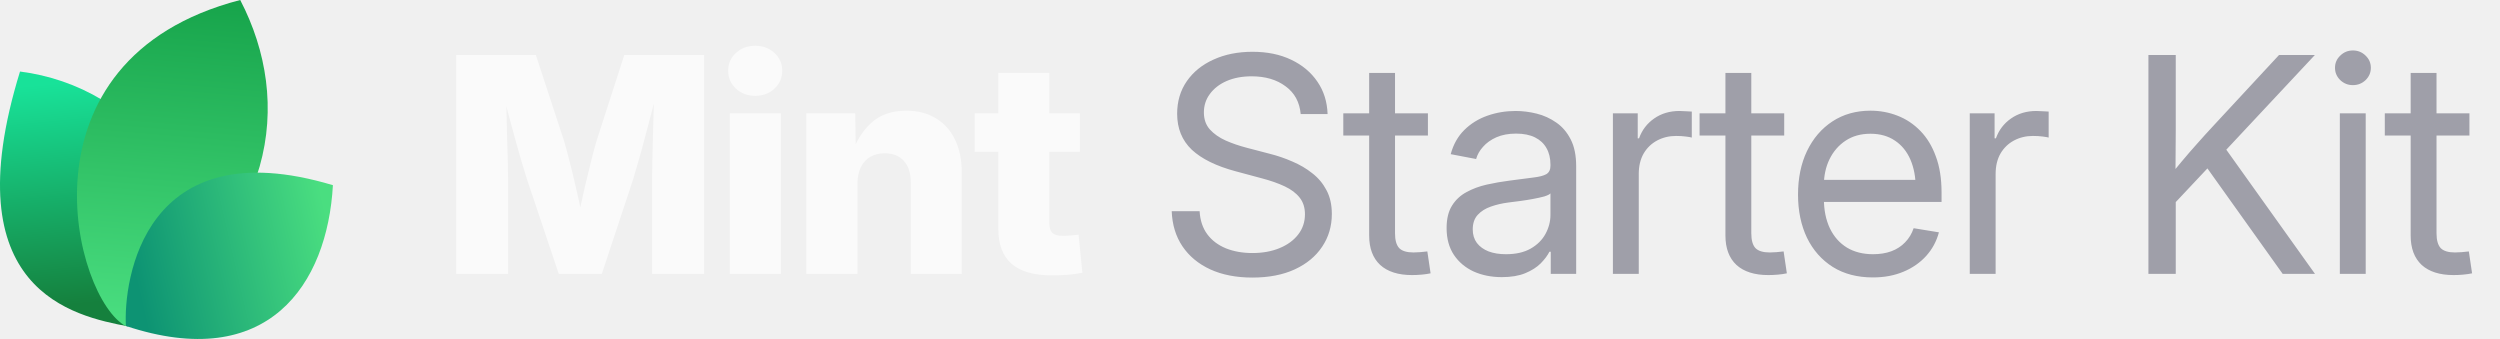
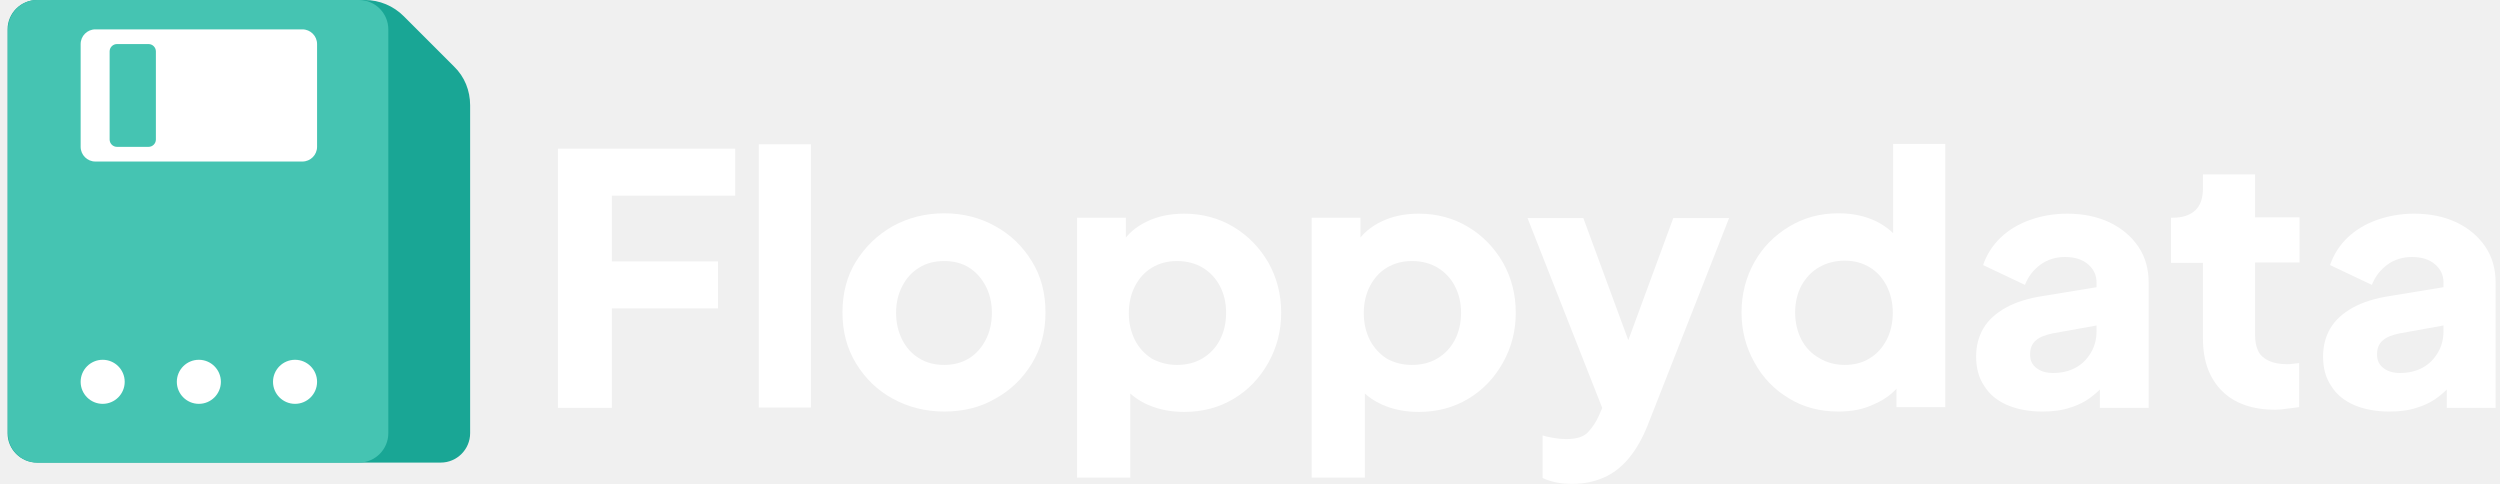
- <svg xmlns="http://www.w3.org/2000/svg" width="177" height="24" viewBox="0 0 177 24" fill="none">
-   <path d="M9.061 23.108C5.268 22.377 -3.391 20.627 1.417 5.064C9.634 6.099 16.973 14.064 9.061 23.108Z" fill="url(#paint0_linear_17557_2145)" />
-   <path d="M8.919 23.094C5.276 21.222 0.784 4.209 17.007 0C20.757 7.193 19.621 16.545 8.919 23.094Z" fill="url(#paint1_linear_17557_2145)" />
-   <path d="M8.914 23.079C8.735 19.882 10.159 9.085 23.57 13.111C23.181 20.123 18.984 26.418 8.914 23.079Z" fill="url(#paint2_linear_17557_2145)" />
-   <path d="M32.301 19.392V3.894H37.938L39.925 9.948C40.036 10.315 40.164 10.787 40.31 11.362C40.462 11.938 40.611 12.552 40.757 13.204C40.91 13.855 41.048 14.483 41.173 15.086C41.305 15.682 41.412 16.192 41.495 16.615H40.695C40.771 16.192 40.871 15.682 40.996 15.086C41.128 14.49 41.267 13.866 41.412 13.214C41.565 12.562 41.714 11.948 41.86 11.373C42.005 10.79 42.133 10.315 42.244 9.948L44.2 3.894H49.848V19.392H46.166V12.704C46.166 12.357 46.173 11.917 46.187 11.383C46.2 10.849 46.214 10.27 46.228 9.646C46.249 9.022 46.266 8.391 46.28 7.753C46.301 7.115 46.311 6.519 46.311 5.964H46.623C46.485 6.561 46.332 7.181 46.166 7.826C45.999 8.471 45.833 9.102 45.666 9.719C45.507 10.336 45.351 10.901 45.198 11.414C45.053 11.928 44.928 12.357 44.824 12.704L42.608 19.392H39.561L37.314 12.704C37.203 12.357 37.072 11.928 36.919 11.414C36.773 10.901 36.614 10.34 36.441 9.729C36.274 9.112 36.104 8.481 35.931 7.836C35.764 7.192 35.608 6.567 35.463 5.964H35.827C35.834 6.512 35.844 7.105 35.858 7.743C35.872 8.374 35.886 9.005 35.9 9.636C35.92 10.26 35.938 10.839 35.952 11.373C35.965 11.907 35.972 12.351 35.972 12.704V19.392H32.301ZM51.668 19.392V8.024H55.288V19.392H51.668ZM53.468 6.786C52.927 6.786 52.473 6.616 52.105 6.276C51.738 5.93 51.554 5.507 51.554 5.007C51.554 4.508 51.738 4.088 52.105 3.749C52.473 3.409 52.927 3.239 53.468 3.239C54.009 3.239 54.463 3.409 54.83 3.749C55.198 4.082 55.382 4.501 55.382 5.007C55.382 5.507 55.198 5.93 54.83 6.276C54.463 6.616 54.009 6.786 53.468 6.786ZM60.708 13.027V19.392H57.088V8.024H60.551L60.593 10.967H60.281C60.593 10.024 61.061 9.268 61.685 8.7C62.309 8.124 63.138 7.836 64.171 7.836C64.975 7.836 65.672 8.017 66.262 8.377C66.851 8.731 67.302 9.234 67.614 9.885C67.933 10.537 68.092 11.307 68.092 12.194V19.392H64.483V12.912C64.483 12.26 64.32 11.754 63.994 11.394C63.675 11.033 63.221 10.853 62.632 10.853C62.25 10.853 61.914 10.936 61.623 11.102C61.332 11.269 61.106 11.515 60.947 11.841C60.787 12.16 60.708 12.555 60.708 13.027ZM76.456 8.024V10.749H69.008V8.024H76.456ZM70.683 5.163H74.292V15.783C74.292 16.102 74.361 16.334 74.5 16.48C74.646 16.625 74.899 16.698 75.259 16.698C75.405 16.698 75.596 16.688 75.831 16.667C76.074 16.646 76.251 16.629 76.362 16.615L76.632 19.309C76.313 19.378 75.963 19.427 75.582 19.455C75.207 19.482 74.836 19.496 74.469 19.496C73.2 19.496 72.25 19.222 71.619 18.674C70.995 18.127 70.683 17.308 70.683 16.22V5.163Z" fill="#FAFAFA" />
-   <path d="M88.667 19.652C87.523 19.652 86.528 19.458 85.682 19.07C84.843 18.681 84.188 18.137 83.716 17.437C83.245 16.736 82.992 15.908 82.957 14.951H84.933C84.968 15.596 85.148 16.14 85.474 16.584C85.8 17.021 86.24 17.354 86.795 17.582C87.35 17.804 87.974 17.915 88.667 17.915C89.388 17.915 90.026 17.801 90.581 17.572C91.143 17.343 91.583 17.024 91.902 16.615C92.228 16.199 92.391 15.717 92.391 15.169C92.391 14.698 92.266 14.306 92.017 13.994C91.767 13.675 91.413 13.408 90.956 13.193C90.498 12.978 89.954 12.787 89.323 12.621L87.502 12.132C86.123 11.765 85.082 11.255 84.382 10.603C83.689 9.944 83.342 9.095 83.342 8.055C83.342 7.174 83.571 6.404 84.028 5.746C84.486 5.087 85.117 4.577 85.921 4.217C86.726 3.849 87.645 3.666 88.678 3.666C89.718 3.666 90.63 3.853 91.413 4.227C92.204 4.602 92.824 5.122 93.275 5.787C93.726 6.446 93.965 7.209 93.993 8.076H92.089C92.013 7.23 91.656 6.574 91.018 6.11C90.387 5.638 89.586 5.403 88.615 5.403C87.95 5.403 87.36 5.513 86.847 5.735C86.341 5.957 85.946 6.262 85.661 6.651C85.377 7.032 85.235 7.469 85.235 7.961C85.235 8.447 85.377 8.849 85.661 9.168C85.946 9.48 86.317 9.74 86.774 9.948C87.232 10.149 87.724 10.319 88.251 10.457L89.884 10.884C90.439 11.023 90.977 11.206 91.496 11.435C92.023 11.657 92.495 11.934 92.911 12.267C93.334 12.593 93.67 12.995 93.92 13.474C94.17 13.945 94.294 14.504 94.294 15.149C94.294 16.015 94.066 16.788 93.608 17.468C93.157 18.148 92.512 18.681 91.673 19.07C90.834 19.458 89.832 19.652 88.667 19.652ZM101.097 8.024V9.594H95.106V8.024H101.097ZM96.937 5.163H98.767V16.521C98.767 17 98.865 17.347 99.059 17.562C99.26 17.77 99.6 17.874 100.078 17.874C100.21 17.874 100.366 17.867 100.546 17.853C100.733 17.832 100.903 17.815 101.056 17.801L101.285 19.351C101.097 19.392 100.886 19.423 100.65 19.444C100.414 19.465 100.189 19.475 99.974 19.475C98.996 19.475 98.244 19.236 97.717 18.758C97.197 18.272 96.937 17.579 96.937 16.677V5.163ZM106.33 19.621C105.595 19.621 104.932 19.489 104.343 19.226C103.754 18.955 103.285 18.564 102.939 18.05C102.592 17.53 102.419 16.896 102.419 16.147C102.419 15.495 102.547 14.965 102.804 14.556C103.06 14.146 103.403 13.828 103.833 13.599C104.263 13.363 104.742 13.186 105.269 13.068C105.796 12.95 106.333 12.857 106.881 12.787C107.574 12.69 108.132 12.617 108.555 12.569C108.978 12.52 109.287 12.441 109.481 12.33C109.675 12.212 109.772 12.014 109.772 11.737V11.654C109.772 11.203 109.679 10.815 109.492 10.489C109.311 10.163 109.041 9.91 108.68 9.729C108.32 9.549 107.872 9.459 107.338 9.459C106.805 9.459 106.34 9.546 105.945 9.719C105.556 9.892 105.241 10.118 104.998 10.395C104.755 10.665 104.593 10.953 104.509 11.258L102.71 10.915C102.897 10.222 103.22 9.65 103.677 9.199C104.135 8.748 104.679 8.412 105.31 8.19C105.941 7.968 106.607 7.857 107.307 7.857C107.8 7.857 108.295 7.92 108.795 8.044C109.301 8.169 109.765 8.381 110.188 8.679C110.611 8.97 110.951 9.369 111.208 9.875C111.464 10.374 111.593 11.005 111.593 11.768V19.392H109.793V17.822H109.7C109.568 18.085 109.363 18.359 109.086 18.643C108.809 18.921 108.444 19.153 107.994 19.34C107.543 19.527 106.988 19.621 106.33 19.621ZM106.621 17.998C107.321 17.998 107.904 17.867 108.368 17.603C108.84 17.333 109.19 16.986 109.419 16.563C109.654 16.133 109.772 15.682 109.772 15.211V13.692C109.703 13.769 109.554 13.841 109.325 13.911C109.096 13.973 108.829 14.032 108.524 14.088C108.226 14.143 107.921 14.192 107.609 14.233C107.304 14.275 107.033 14.309 106.798 14.337C106.354 14.393 105.938 14.49 105.549 14.628C105.168 14.76 104.86 14.954 104.624 15.211C104.388 15.467 104.27 15.811 104.27 16.241C104.27 16.615 104.367 16.934 104.561 17.198C104.762 17.461 105.04 17.662 105.393 17.801C105.747 17.933 106.156 17.998 106.621 17.998ZM114.193 19.392V8.024H115.951V9.792H116.045C116.253 9.209 116.61 8.741 117.116 8.388C117.622 8.034 118.219 7.857 118.905 7.857C119.058 7.857 119.217 7.864 119.384 7.878C119.55 7.885 119.682 7.892 119.779 7.899V9.74C119.716 9.719 119.578 9.695 119.363 9.667C119.155 9.639 118.922 9.625 118.666 9.625C118.174 9.625 117.726 9.733 117.324 9.948C116.922 10.163 116.603 10.471 116.367 10.874C116.138 11.276 116.024 11.758 116.024 12.319V19.392H114.193ZM126.322 8.024V9.594H120.33V8.024H126.322ZM122.161 5.163H123.992V16.521C123.992 17 124.089 17.347 124.283 17.562C124.484 17.77 124.824 17.874 125.302 17.874C125.434 17.874 125.59 17.867 125.77 17.853C125.958 17.832 126.127 17.815 126.28 17.801L126.509 19.351C126.322 19.392 126.11 19.423 125.874 19.444C125.639 19.465 125.413 19.475 125.198 19.475C124.221 19.475 123.468 19.236 122.941 18.758C122.421 18.272 122.161 17.579 122.161 16.677V5.163ZM132.604 19.642C131.502 19.642 130.555 19.396 129.765 18.903C128.974 18.404 128.364 17.714 127.934 16.834C127.511 15.946 127.3 14.927 127.3 13.775C127.3 12.611 127.511 11.584 127.934 10.697C128.364 9.802 128.964 9.102 129.734 8.596C130.51 8.089 131.408 7.836 132.428 7.836C133.1 7.836 133.738 7.954 134.341 8.19C134.952 8.426 135.489 8.783 135.954 9.261C136.425 9.74 136.793 10.343 137.056 11.071C137.327 11.792 137.462 12.645 137.462 13.63V14.296H128.433V12.735H136.463L135.631 13.297C135.631 12.541 135.506 11.876 135.257 11.3C135.007 10.725 134.643 10.277 134.165 9.958C133.686 9.632 133.107 9.469 132.428 9.469C131.748 9.469 131.162 9.632 130.67 9.958C130.177 10.284 129.796 10.725 129.526 11.279C129.262 11.827 129.13 12.441 129.13 13.12V14.046C129.13 14.864 129.273 15.572 129.557 16.168C129.841 16.757 130.243 17.211 130.763 17.53C131.283 17.842 131.901 17.998 132.615 17.998C133.093 17.998 133.523 17.929 133.905 17.79C134.293 17.645 134.619 17.433 134.882 17.156C135.153 16.879 135.354 16.546 135.486 16.157L137.275 16.449C137.108 17.08 136.81 17.634 136.38 18.113C135.95 18.591 135.413 18.966 134.768 19.236C134.123 19.507 133.402 19.642 132.604 19.642ZM139.459 19.392V8.024H141.217V9.792H141.311C141.519 9.209 141.876 8.741 142.382 8.388C142.888 8.034 143.485 7.857 144.171 7.857C144.324 7.857 144.483 7.864 144.649 7.878C144.816 7.885 144.948 7.892 145.045 7.899V9.74C144.982 9.719 144.844 9.695 144.629 9.667C144.421 9.639 144.188 9.625 143.932 9.625C143.439 9.625 142.992 9.733 142.59 9.948C142.188 10.163 141.869 10.471 141.633 10.874C141.404 11.276 141.29 11.758 141.29 12.319V19.392H139.459ZM153.429 14.961V12.715C153.783 12.257 154.136 11.82 154.49 11.404C154.844 10.981 155.204 10.565 155.572 10.156C155.939 9.74 156.314 9.327 156.695 8.918L161.355 3.894H163.893L157.277 10.967H157.184L153.429 14.961ZM152.108 19.392V3.894H154.043V9.241L154.022 12.559L154.043 13.505V19.392H152.108ZM161.615 19.392L155.967 11.477L157.173 9.969L163.903 19.392H161.615ZM165.661 19.392V8.024H167.492V19.392H165.661ZM166.587 6.027C166.24 6.027 165.942 5.909 165.692 5.673C165.443 5.43 165.318 5.139 165.318 4.799C165.318 4.459 165.443 4.172 165.692 3.936C165.942 3.693 166.24 3.572 166.587 3.572C166.934 3.572 167.232 3.693 167.482 3.936C167.731 4.172 167.856 4.459 167.856 4.799C167.856 5.139 167.731 5.43 167.482 5.673C167.232 5.909 166.934 6.027 166.587 6.027ZM174.836 8.024V9.594H168.844V8.024H174.836ZM170.675 5.163H172.506V16.521C172.506 17 172.603 17.347 172.797 17.562C172.998 17.77 173.338 17.874 173.816 17.874C173.948 17.874 174.104 17.867 174.284 17.853C174.472 17.832 174.641 17.815 174.794 17.801L175.023 19.351C174.836 19.392 174.624 19.423 174.388 19.444C174.153 19.465 173.927 19.475 173.712 19.475C172.735 19.475 171.982 19.236 171.455 18.758C170.935 18.272 170.675 17.579 170.675 16.677V5.163Z" fill="#9F9FA9" />
-   <defs>
-     <linearGradient id="paint0_linear_17557_2145" x1="3.776" y1="5.916" x2="5.232" y2="21.559" gradientUnits="userSpaceOnUse">
-       <stop stop-color="#18E299" />
-       <stop offset="1" stop-color="#15803D" />
-     </linearGradient>
-     <linearGradient id="paint1_linear_17557_2145" x1="12.171" y1="-0.718" x2="10.19" y2="22.983" gradientUnits="userSpaceOnUse">
-       <stop stop-color="#16A34A" />
-       <stop offset="1" stop-color="#4ADE80" />
-     </linearGradient>
-     <linearGradient id="paint2_linear_17557_2145" x1="23.133" y1="15.353" x2="9.338" y2="18.52" gradientUnits="userSpaceOnUse">
-       <stop stop-color="#4ADE80" />
-       <stop offset="1" stop-color="#0D9373" />
-     </linearGradient>
-   </defs>
+ <svg xmlns="http://www.w3.org/2000/svg" width="186" height="36" viewBox="0 0 186 36" fill="none">
+   <path d="M34.978 7.839V32.231C34.978 33.432 33.995 34.416 32.793 34.416H2.748C1.546 34.416 0.562 33.432 0.562 32.231V2.185C0.562 0.983 1.546 0 2.748 0H27.139C28.232 0 29.27 0.437 30.034 1.202C31.373 2.54 32.438 3.605 33.776 4.944C34.569 5.709 34.978 6.747 34.978 7.839Z" fill="#19A695" />
+   <path d="M26.706 34.416H2.779C1.577 34.416 0.594 33.432 0.594 32.231V2.185C0.594 0.983 1.577 0 2.779 0H26.706C27.908 0 28.891 0.983 28.891 2.185V32.231C28.891 33.432 27.908 34.416 26.706 34.416Z" fill="#45C4B2" />
+   <path d="M22.498 12.018H7.093C6.492 12.018 6 11.526 6 10.925V3.277C6 2.676 6.492 2.185 7.093 2.185H22.498C23.099 2.185 23.59 2.676 23.59 3.277V10.925C23.59 11.526 23.099 12.018 22.498 12.018Z" fill="white" />
+   <path d="M11.052 10.926H8.703C8.402 10.926 8.156 10.68 8.156 10.38V3.824C8.156 3.524 8.402 3.278 8.703 3.278H11.052C11.352 3.278 11.598 3.524 11.598 3.824V10.38C11.598 10.68 11.352 10.926 11.052 10.926Z" fill="#45C4B2" />
+   <path d="M7.639 30.046C8.544 30.046 9.278 29.312 9.278 28.407C9.278 27.502 8.544 26.768 7.639 26.768C6.734 26.768 6 27.502 6 28.407C6 29.312 6.734 30.046 7.639 30.046Z" fill="white" />
+   <path d="M21.951 30.046C22.857 30.046 23.59 29.312 23.59 28.407C23.59 27.502 22.857 26.768 21.951 26.768C21.046 26.768 20.312 27.502 20.312 28.407C20.312 29.312 21.046 30.046 21.951 30.046Z" fill="white" />
+   <path d="M14.795 30.046C15.7 30.046 16.434 29.312 16.434 28.407C16.434 27.502 15.7 26.768 14.795 26.768C13.89 26.768 13.156 27.502 13.156 28.407C13.156 29.312 13.89 30.046 14.795 30.046Z" fill="white" />
+   <path d="M41.508 30.319V11.062H54.7V14.559H45.523V19.448H53.417V22.944H45.523V30.346H41.508V30.319Z" fill="white" />
+   <path d="M56.453 30.319V10.735H60.332V30.319H56.453Z" fill="white" />
+   <path d="M70.246 30.619C68.853 30.619 67.569 30.291 66.422 29.663C65.275 29.035 64.373 28.161 63.69 27.041C63.008 25.921 62.68 24.665 62.68 23.244C62.68 21.824 63.008 20.54 63.69 19.448C64.373 18.355 65.275 17.481 66.422 16.826C67.569 16.197 68.853 15.87 70.246 15.87C71.639 15.87 72.922 16.197 74.042 16.826C75.19 17.454 76.091 18.328 76.774 19.448C77.457 20.54 77.784 21.824 77.784 23.244C77.784 24.665 77.457 25.921 76.774 27.041C76.091 28.161 75.19 29.035 74.042 29.663C72.922 30.319 71.639 30.619 70.246 30.619ZM70.246 27.15C70.956 27.15 71.557 26.986 72.103 26.659C72.622 26.331 73.032 25.867 73.332 25.293C73.633 24.719 73.796 24.037 73.796 23.272C73.796 22.507 73.633 21.851 73.332 21.278C73.032 20.704 72.622 20.24 72.103 19.912C71.584 19.584 70.956 19.421 70.246 19.421C69.535 19.421 68.907 19.584 68.388 19.912C67.842 20.24 67.432 20.704 67.132 21.278C66.831 21.851 66.668 22.534 66.668 23.272C66.668 24.037 66.831 24.692 67.132 25.293C67.432 25.867 67.842 26.331 68.388 26.659C68.907 26.986 69.535 27.15 70.246 27.15Z" fill="white" />
+   <path d="M80.133 35.481V16.197H83.766V18.874L83.438 18.109C83.902 17.399 84.53 16.853 85.35 16.471C86.142 16.088 87.071 15.897 88.109 15.897C89.447 15.897 90.676 16.225 91.769 16.88C92.861 17.536 93.708 18.41 94.364 19.53C94.992 20.65 95.32 21.879 95.32 23.272C95.32 24.637 94.992 25.867 94.364 26.986C93.735 28.106 92.888 29.008 91.796 29.663C90.703 30.319 89.474 30.647 88.109 30.647C87.153 30.647 86.251 30.483 85.432 30.128C84.612 29.773 83.957 29.254 83.465 28.571L84.093 27.779V35.536H80.133V35.481ZM87.562 27.15C88.3 27.15 88.928 26.986 89.474 26.659C90.02 26.331 90.458 25.867 90.758 25.293C91.058 24.719 91.222 24.037 91.222 23.272C91.222 22.507 91.058 21.852 90.758 21.278C90.458 20.704 90.02 20.24 89.474 19.912C88.928 19.584 88.272 19.421 87.562 19.421C86.879 19.421 86.251 19.584 85.705 19.912C85.159 20.24 84.749 20.704 84.448 21.278C84.148 21.852 83.984 22.534 83.984 23.299C83.984 24.064 84.148 24.719 84.448 25.32C84.749 25.894 85.186 26.358 85.705 26.686C86.278 26.986 86.879 27.15 87.562 27.15Z" fill="white" />
+   <path d="M97.586 35.481V16.197H101.219V18.874L100.891 18.109C101.355 17.399 101.984 16.853 102.803 16.471C103.595 16.088 104.524 15.897 105.562 15.897C106.9 15.897 108.129 16.225 109.222 16.88C110.314 17.536 111.161 18.41 111.817 19.53C112.445 20.65 112.773 21.879 112.773 23.272C112.773 24.637 112.445 25.867 111.817 26.986C111.188 28.106 110.342 29.008 109.249 29.663C108.157 30.319 106.927 30.647 105.562 30.647C104.606 30.647 103.704 30.483 102.885 30.128C102.065 29.773 101.41 29.254 100.918 28.571L101.546 27.779V35.536H97.586V35.481ZM105.043 27.15C105.78 27.15 106.408 26.986 106.955 26.659C107.501 26.331 107.938 25.867 108.238 25.293C108.539 24.719 108.703 24.037 108.703 23.272C108.703 22.507 108.539 21.852 108.238 21.278C107.938 20.704 107.501 20.24 106.955 19.912C106.408 19.584 105.753 19.421 105.043 19.421C104.36 19.421 103.732 19.584 103.185 19.912C102.639 20.24 102.229 20.704 101.929 21.278C101.628 21.852 101.465 22.534 101.465 23.299C101.465 24.064 101.628 24.719 101.929 25.32C102.229 25.894 102.666 26.358 103.185 26.686C103.732 26.986 104.333 27.15 105.043 27.15Z" fill="white" />
+   <path d="M116.981 36C116.571 36 116.161 35.973 115.779 35.891C115.397 35.809 115.041 35.7 114.768 35.563V32.395C115.014 32.477 115.287 32.531 115.615 32.586C115.943 32.64 116.243 32.668 116.516 32.668C117.281 32.668 117.827 32.504 118.155 32.149C118.483 31.794 118.756 31.384 118.947 30.947L119.903 28.762L119.849 31.985L113.648 16.225H117.8L121.925 27.423H120.368L124.492 16.225H128.644L122.58 31.657C122.198 32.613 121.733 33.432 121.187 34.088C120.641 34.744 120.013 35.235 119.302 35.536C118.62 35.836 117.855 36 116.981 36Z" fill="white" />
+   <path d="M136.781 30.619C135.388 30.619 134.159 30.291 133.094 29.636C132.001 28.98 131.155 28.106 130.526 26.959C129.898 25.839 129.57 24.61 129.57 23.244C129.57 21.879 129.898 20.622 130.526 19.502C131.155 18.383 132.029 17.509 133.121 16.853C134.214 16.197 135.416 15.87 136.781 15.87C137.819 15.87 138.721 16.061 139.54 16.443C140.332 16.826 140.988 17.372 141.452 18.082L140.851 18.847V10.707H144.73V30.291H141.097V27.697L141.452 28.489C140.96 29.172 140.305 29.691 139.485 30.046C138.666 30.455 137.765 30.619 136.781 30.619ZM137.246 27.15C137.956 27.15 138.584 26.986 139.103 26.659C139.649 26.331 140.059 25.867 140.359 25.293C140.66 24.719 140.824 24.037 140.824 23.272C140.824 22.507 140.66 21.851 140.359 21.25C140.059 20.677 139.649 20.213 139.103 19.885C138.557 19.557 137.956 19.393 137.246 19.393C136.535 19.393 135.907 19.557 135.334 19.885C134.76 20.213 134.35 20.677 134.023 21.25C133.722 21.824 133.558 22.507 133.558 23.244C133.558 24.009 133.722 24.665 134.023 25.266C134.323 25.839 134.76 26.304 135.334 26.631C135.907 26.986 136.563 27.15 137.246 27.15Z" fill="white" />
+   <path d="M151.967 30.619C150.957 30.619 150.083 30.455 149.318 30.128C148.58 29.8 148.007 29.335 147.624 28.707C147.215 28.106 147.023 27.369 147.023 26.522C147.023 25.73 147.215 25.02 147.57 24.419C147.925 23.818 148.498 23.299 149.236 22.889C149.973 22.48 150.929 22.179 152.049 22.015L156.365 21.305V24.146L152.732 24.801C152.186 24.911 151.749 25.075 151.476 25.32C151.175 25.566 151.039 25.921 151.039 26.386C151.039 26.823 151.202 27.15 151.53 27.396C151.858 27.642 152.268 27.751 152.759 27.751C153.388 27.751 153.961 27.615 154.453 27.342C154.945 27.068 155.3 26.686 155.573 26.222C155.846 25.757 155.982 25.238 155.982 24.665V21.005C155.982 20.458 155.764 20.021 155.354 19.666C154.945 19.311 154.371 19.12 153.633 19.12C152.951 19.12 152.322 19.311 151.803 19.694C151.284 20.076 150.902 20.568 150.656 21.196L147.542 19.721C147.816 18.929 148.253 18.246 148.853 17.672C149.454 17.099 150.192 16.662 151.039 16.361C151.885 16.061 152.814 15.897 153.797 15.897C154.999 15.897 156.037 16.116 156.966 16.552C157.867 16.989 158.577 17.59 159.096 18.355C159.615 19.12 159.861 20.021 159.861 21.032V30.346H156.228V28.052L157.102 27.888C156.693 28.516 156.228 29.035 155.737 29.418C155.245 29.827 154.671 30.128 154.043 30.319C153.415 30.537 152.732 30.619 151.967 30.619Z" fill="white" />
+   <path d="M169.281 30.483C167.587 30.483 166.249 30.018 165.32 29.09C164.391 28.161 163.9 26.877 163.9 25.211V19.557H161.523V16.197H161.66C162.397 16.197 162.944 16.006 163.326 15.651C163.709 15.296 163.9 14.749 163.9 14.012V12.974H167.778V16.17H171.083V19.529H167.778V24.938C167.778 25.429 167.86 25.812 168.024 26.14C168.188 26.467 168.461 26.686 168.816 26.85C169.171 27.014 169.636 27.096 170.155 27.096C170.264 27.096 170.401 27.096 170.564 27.068C170.728 27.041 170.892 27.041 171.056 27.014V30.291C170.81 30.319 170.51 30.373 170.182 30.401C169.882 30.455 169.554 30.483 169.281 30.483Z" fill="white" />
+   <path d="M177.78 30.619C176.769 30.619 175.895 30.455 175.13 30.128C174.393 29.8 173.819 29.335 173.437 28.707C173.027 28.106 172.836 27.369 172.836 26.522C172.836 25.73 173.027 25.02 173.382 24.419C173.737 23.818 174.311 23.299 175.048 22.889C175.786 22.48 176.742 22.179 177.862 22.015L182.177 21.305V24.146L178.545 24.801C177.998 24.911 177.561 25.075 177.288 25.32C176.988 25.566 176.851 25.921 176.851 26.386C176.851 26.823 177.015 27.15 177.343 27.396C177.671 27.642 178.08 27.751 178.572 27.751C179.2 27.751 179.774 27.615 180.265 27.342C180.757 27.068 181.112 26.686 181.385 26.222C181.658 25.757 181.795 25.238 181.795 24.665V21.005C181.795 20.458 181.576 20.021 181.167 19.666C180.757 19.311 180.183 19.12 179.446 19.12C178.763 19.12 178.135 19.311 177.616 19.694C177.097 20.076 176.715 20.568 176.469 21.196L173.355 19.721C173.628 18.929 174.065 18.246 174.666 17.672C175.267 17.099 176.004 16.662 176.851 16.361C177.698 16.061 178.627 15.897 179.61 15.897C180.812 15.897 181.85 16.116 182.778 16.552C183.68 16.989 184.39 17.59 184.909 18.355C185.428 19.12 185.674 20.021 185.674 21.032V30.346H182.041V28.052L182.915 27.888C182.505 28.516 182.041 29.035 181.549 29.418C181.057 29.827 180.484 30.128 179.856 30.319C179.227 30.537 178.545 30.619 177.78 30.619Z" fill="white" />
</svg>
